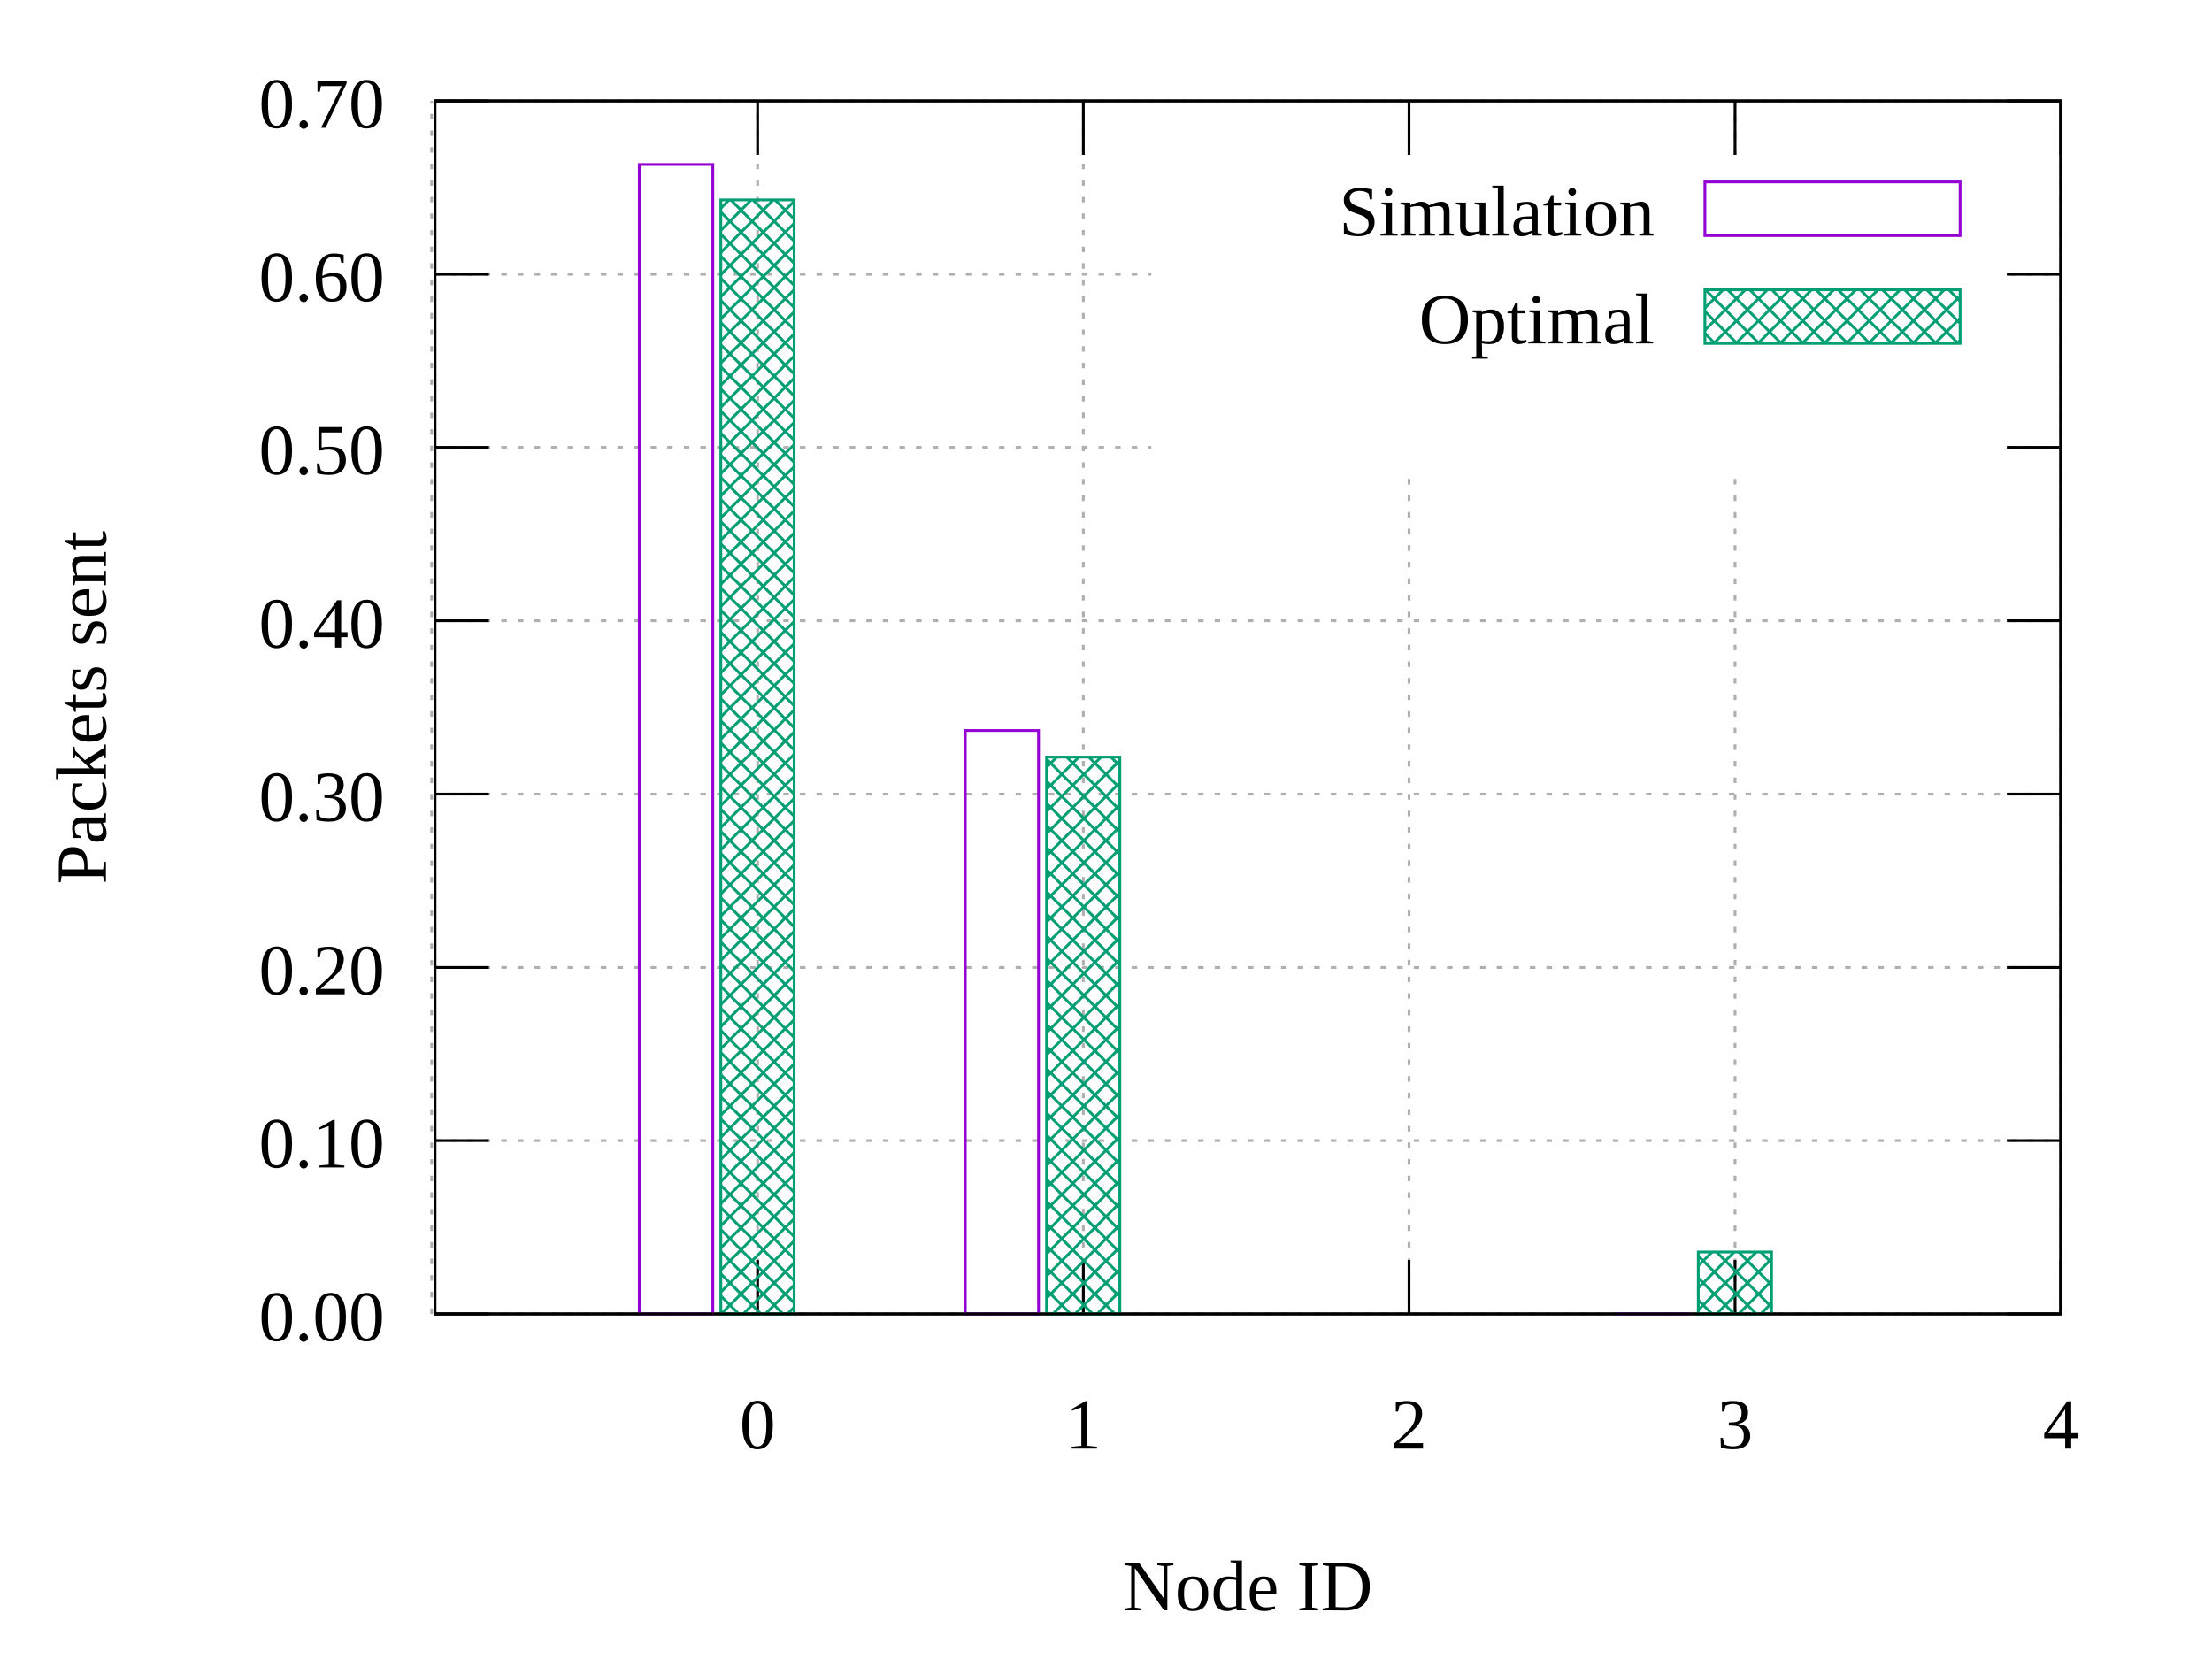
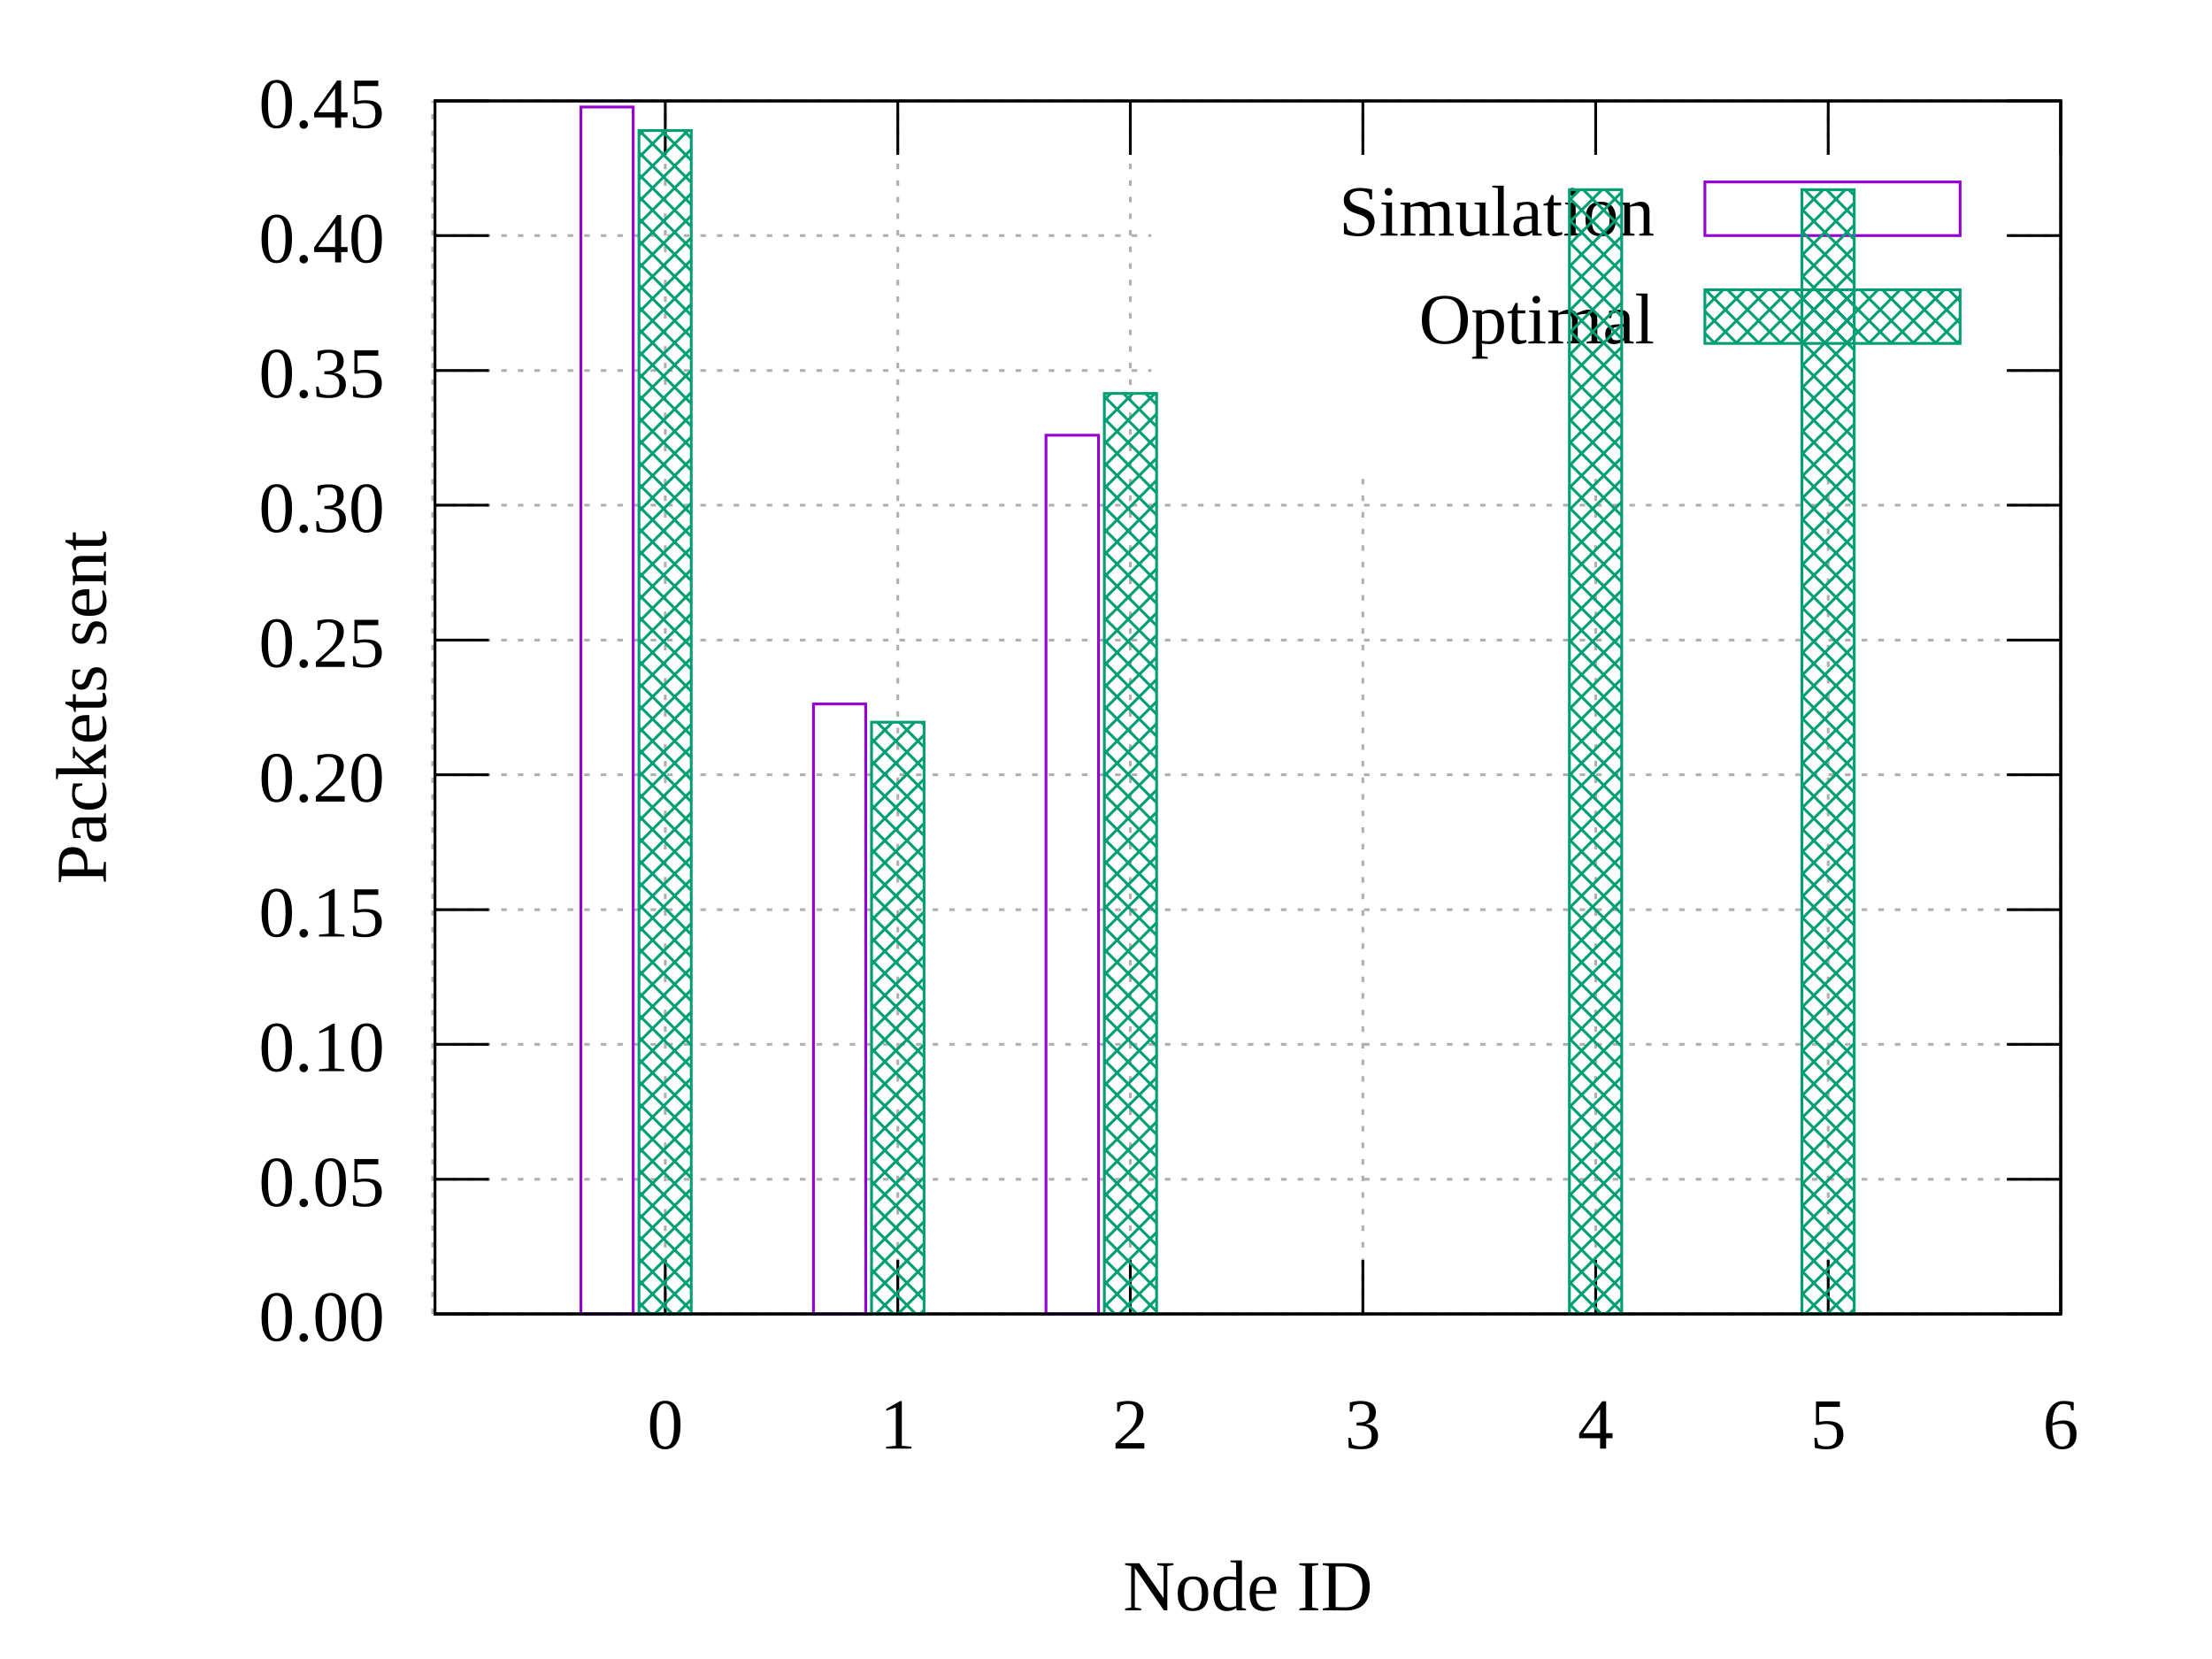
<svg xmlns="http://www.w3.org/2000/svg" xmlns:xlink="http://www.w3.org/1999/xlink" width="800" height="600" viewBox="0 0 800 600">
  <g id="gnuplot_canvas">
    <rect x="0" y="0" width="800" height="600" fill="none" />
    <defs>
      <circle id="gpDot" r="0.5" stroke-width="0.5" />
      <path id="gpPt0" stroke-width="0.103" stroke="currentColor" d="M-1,0 h2 M0,-1 v2" />
      <path id="gpPt1" stroke-width="0.103" stroke="currentColor" d="M-1,-1 L1,1 M1,-1 L-1,1" />
      <path id="gpPt2" stroke-width="0.103" stroke="currentColor" d="M-1,0 L1,0 M0,-1 L0,1 M-1,-1 L1,1 M-1,1 L1,-1" />
      <rect id="gpPt3" stroke-width="0.103" stroke="currentColor" x="-1" y="-1" width="2" height="2" />
      <rect id="gpPt4" stroke-width="0.103" stroke="currentColor" fill="currentColor" x="-1" y="-1" width="2" height="2" />
      <circle id="gpPt5" stroke-width="0.103" stroke="currentColor" cx="0" cy="0" r="1" />
      <use xlink:href="#gpPt5" id="gpPt6" fill="currentColor" stroke="none" />
      <path id="gpPt7" stroke-width="0.103" stroke="currentColor" d="M0,-1.33 L-1.33,0.67 L1.33,0.67 z" />
      <use xlink:href="#gpPt7" id="gpPt8" fill="currentColor" stroke="none" />
      <use xlink:href="#gpPt7" id="gpPt9" stroke="currentColor" transform="rotate(180)" />
      <use xlink:href="#gpPt9" id="gpPt10" fill="currentColor" stroke="none" />
      <use xlink:href="#gpPt3" id="gpPt11" stroke="currentColor" transform="rotate(45)" />
      <use xlink:href="#gpPt11" id="gpPt12" fill="currentColor" stroke="none" />
      <path id="gpPt13" stroke-width="0.103" stroke="currentColor" d="M0,1.330 L1.265,0.411 L0.782,-1.067 L-0.782,-1.076 L-1.265,0.411 z" />
      <use xlink:href="#gpPt13" id="gpPt14" fill="currentColor" stroke="none" />
      <filter id="textbox" filterUnits="objectBoundingBox" x="0" y="0" height="1" width="1">
        <feFlood flood-color="white" flood-opacity="1" result="bgnd" />
        <feComposite in="SourceGraphic" in2="bgnd" operator="atop" />
      </filter>
      <filter id="greybox" filterUnits="objectBoundingBox" x="0" y="0" height="1" width="1">
        <feFlood flood-color="lightgrey" flood-opacity="1" result="grey" />
        <feComposite in="SourceGraphic" in2="grey" operator="atop" />
      </filter>
    </defs>
    <g fill="none" color="white" stroke="currentColor" stroke-width="1.00" stroke-linecap="butt" stroke-linejoin="miter">
</g>
    <g fill="none" color="black" stroke="currentColor" stroke-width="1.00" stroke-linecap="butt" stroke-linejoin="miter">
</g>
    <g fill="none" color="gray" stroke="currentColor" stroke-width="1.00" stroke-linecap="butt" stroke-linejoin="miter">
      <path stroke="rgb(175, 175, 175)" stroke-dasharray="2,4" class="gridline" d="M157.3,475.2 L745.3,475.2  " />
    </g>
    <g fill="none" color="black" stroke="currentColor" stroke-width="1.00" stroke-linecap="butt" stroke-linejoin="miter">
      <path stroke="black" d="M157.3,475.2 L176.8,475.2 M745.3,475.2 L725.8,475.2  " />
      <g transform="translate(139.1,484.9)" stroke="none" fill="black" font-family="Times New Roman" font-size="26.00" text-anchor="end">
        <text>
          <tspan font-family="Times New Roman">0.00</tspan>
        </text>
      </g>
    </g>
    <g fill="none" color="black" stroke="currentColor" stroke-width="1.00" stroke-linecap="butt" stroke-linejoin="miter">
</g>
    <g fill="none" color="gray" stroke="currentColor" stroke-width="1.00" stroke-linecap="butt" stroke-linejoin="miter">
-       <path stroke="rgb(175, 175, 175)" stroke-dasharray="2,4" class="gridline" d="M157.3,412.5 L745.3,412.5  " />
-     </g>
-     <g fill="none" color="black" stroke="currentColor" stroke-width="1.00" stroke-linecap="butt" stroke-linejoin="miter">
-       <path stroke="black" d="M157.3,412.5 L176.8,412.5 M745.3,412.5 L725.8,412.5  " />
-       <g transform="translate(139.1,422.2)" stroke="none" fill="black" font-family="Times New Roman" font-size="26.00" text-anchor="end">
+       <path stroke="rgb(175, 175, 175)" stroke-dasharray="2,4" class="gridline" d="M157.3,426.5 L745.3,426.5  " />
+     </g>
+     <g fill="none" color="black" stroke="currentColor" stroke-width="1.00" stroke-linecap="butt" stroke-linejoin="miter">
+       <path stroke="black" d="M157.3,426.5 L176.8,426.5 M745.3,426.5 L725.8,426.5  " />
+       <g transform="translate(139.1,436.2)" stroke="none" fill="black" font-family="Times New Roman" font-size="26.00" text-anchor="end">
+         <text>
+           <tspan font-family="Times New Roman">0.05</tspan>
+         </text>
+       </g>
+     </g>
+     <g fill="none" color="black" stroke="currentColor" stroke-width="1.00" stroke-linecap="butt" stroke-linejoin="miter">
+ </g>
+     <g fill="none" color="gray" stroke="currentColor" stroke-width="1.00" stroke-linecap="butt" stroke-linejoin="miter">
+       <path stroke="rgb(175, 175, 175)" stroke-dasharray="2,4" class="gridline" d="M157.3,377.7 L745.3,377.7  " />
+     </g>
+     <g fill="none" color="black" stroke="currentColor" stroke-width="1.00" stroke-linecap="butt" stroke-linejoin="miter">
+       <path stroke="black" d="M157.3,377.7 L176.8,377.7 M745.3,377.7 L725.8,377.7  " />
+       <g transform="translate(139.1,387.4)" stroke="none" fill="black" font-family="Times New Roman" font-size="26.00" text-anchor="end">
        <text>
          <tspan font-family="Times New Roman">0.10</tspan>
        </text>
      </g>
    </g>
    <g fill="none" color="black" stroke="currentColor" stroke-width="1.00" stroke-linecap="butt" stroke-linejoin="miter">
</g>
    <g fill="none" color="gray" stroke="currentColor" stroke-width="1.00" stroke-linecap="butt" stroke-linejoin="miter">
-       <path stroke="rgb(175, 175, 175)" stroke-dasharray="2,4" class="gridline" d="M157.3,349.9 L745.3,349.9  " />
-     </g>
-     <g fill="none" color="black" stroke="currentColor" stroke-width="1.00" stroke-linecap="butt" stroke-linejoin="miter">
-       <path stroke="black" d="M157.3,349.9 L176.8,349.9 M745.3,349.9 L725.8,349.9  " />
-       <g transform="translate(139.1,359.6)" stroke="none" fill="black" font-family="Times New Roman" font-size="26.00" text-anchor="end">
+       <path stroke="rgb(175, 175, 175)" stroke-dasharray="2,4" class="gridline" d="M157.3,329.0 L745.3,329.0  " />
+     </g>
+     <g fill="none" color="black" stroke="currentColor" stroke-width="1.00" stroke-linecap="butt" stroke-linejoin="miter">
+       <path stroke="black" d="M157.3,329.0 L176.8,329.0 M745.3,329.0 L725.8,329.0  " />
+       <g transform="translate(139.1,338.7)" stroke="none" fill="black" font-family="Times New Roman" font-size="26.00" text-anchor="end">
+         <text>
+           <tspan font-family="Times New Roman">0.15</tspan>
+         </text>
+       </g>
+     </g>
+     <g fill="none" color="black" stroke="currentColor" stroke-width="1.00" stroke-linecap="butt" stroke-linejoin="miter">
+ </g>
+     <g fill="none" color="gray" stroke="currentColor" stroke-width="1.00" stroke-linecap="butt" stroke-linejoin="miter">
+       <path stroke="rgb(175, 175, 175)" stroke-dasharray="2,4" class="gridline" d="M157.3,280.2 L745.3,280.2  " />
+     </g>
+     <g fill="none" color="black" stroke="currentColor" stroke-width="1.00" stroke-linecap="butt" stroke-linejoin="miter">
+       <path stroke="black" d="M157.3,280.2 L176.8,280.2 M745.3,280.2 L725.8,280.2  " />
+       <g transform="translate(139.1,289.9)" stroke="none" fill="black" font-family="Times New Roman" font-size="26.00" text-anchor="end">
        <text>
          <tspan font-family="Times New Roman">0.20</tspan>
        </text>
      </g>
    </g>
    <g fill="none" color="black" stroke="currentColor" stroke-width="1.00" stroke-linecap="butt" stroke-linejoin="miter">
</g>
    <g fill="none" color="gray" stroke="currentColor" stroke-width="1.00" stroke-linecap="butt" stroke-linejoin="miter">
-       <path stroke="rgb(175, 175, 175)" stroke-dasharray="2,4" class="gridline" d="M157.3,287.2 L745.3,287.2  " />
-     </g>
-     <g fill="none" color="black" stroke="currentColor" stroke-width="1.00" stroke-linecap="butt" stroke-linejoin="miter">
-       <path stroke="black" d="M157.3,287.2 L176.8,287.2 M745.3,287.2 L725.8,287.2  " />
-       <g transform="translate(139.1,296.9)" stroke="none" fill="black" font-family="Times New Roman" font-size="26.00" text-anchor="end">
+       <path stroke="rgb(175, 175, 175)" stroke-dasharray="2,4" class="gridline" d="M157.3,231.5 L745.3,231.5  " />
+     </g>
+     <g fill="none" color="black" stroke="currentColor" stroke-width="1.00" stroke-linecap="butt" stroke-linejoin="miter">
+       <path stroke="black" d="M157.3,231.5 L176.8,231.5 M745.3,231.5 L725.8,231.5  " />
+       <g transform="translate(139.1,241.2)" stroke="none" fill="black" font-family="Times New Roman" font-size="26.00" text-anchor="end">
+         <text>
+           <tspan font-family="Times New Roman">0.25</tspan>
+         </text>
+       </g>
+     </g>
+     <g fill="none" color="black" stroke="currentColor" stroke-width="1.00" stroke-linecap="butt" stroke-linejoin="miter">
+ </g>
+     <g fill="none" color="gray" stroke="currentColor" stroke-width="1.00" stroke-linecap="butt" stroke-linejoin="miter">
+       <path stroke="rgb(175, 175, 175)" stroke-dasharray="2,4" class="gridline" d="M157.3,182.7 L745.3,182.7  " />
+     </g>
+     <g fill="none" color="black" stroke="currentColor" stroke-width="1.00" stroke-linecap="butt" stroke-linejoin="miter">
+       <path stroke="black" d="M157.3,182.7 L176.8,182.7 M745.3,182.7 L725.8,182.7  " />
+       <g transform="translate(139.1,192.4)" stroke="none" fill="black" font-family="Times New Roman" font-size="26.00" text-anchor="end">
        <text>
          <tspan font-family="Times New Roman">0.30</tspan>
        </text>
      </g>
    </g>
    <g fill="none" color="black" stroke="currentColor" stroke-width="1.00" stroke-linecap="butt" stroke-linejoin="miter">
</g>
    <g fill="none" color="gray" stroke="currentColor" stroke-width="1.00" stroke-linecap="butt" stroke-linejoin="miter">
-       <path stroke="rgb(175, 175, 175)" stroke-dasharray="2,4" class="gridline" d="M157.3,224.5 L745.3,224.5  " />
-     </g>
-     <g fill="none" color="black" stroke="currentColor" stroke-width="1.00" stroke-linecap="butt" stroke-linejoin="miter">
-       <path stroke="black" d="M157.3,224.5 L176.8,224.5 M745.3,224.5 L725.8,224.5  " />
-       <g transform="translate(139.1,234.2)" stroke="none" fill="black" font-family="Times New Roman" font-size="26.00" text-anchor="end">
+       <path stroke="rgb(175, 175, 175)" stroke-dasharray="2,4" class="gridline" d="M157.3,134.0 L416.4,134.0 M727.1,134.0 L745.3,134.0  " />
+     </g>
+     <g fill="none" color="black" stroke="currentColor" stroke-width="1.00" stroke-linecap="butt" stroke-linejoin="miter">
+       <path stroke="black" d="M157.3,134.0 L176.8,134.0 M745.3,134.0 L725.8,134.0  " />
+       <g transform="translate(139.1,143.7)" stroke="none" fill="black" font-family="Times New Roman" font-size="26.00" text-anchor="end">
+         <text>
+           <tspan font-family="Times New Roman">0.35</tspan>
+         </text>
+       </g>
+     </g>
+     <g fill="none" color="black" stroke="currentColor" stroke-width="1.00" stroke-linecap="butt" stroke-linejoin="miter">
+ </g>
+     <g fill="none" color="gray" stroke="currentColor" stroke-width="1.00" stroke-linecap="butt" stroke-linejoin="miter">
+       <path stroke="rgb(175, 175, 175)" stroke-dasharray="2,4" class="gridline" d="M157.3,85.2 L416.4,85.2 M727.1,85.2 L745.3,85.2  " />
+     </g>
+     <g fill="none" color="black" stroke="currentColor" stroke-width="1.00" stroke-linecap="butt" stroke-linejoin="miter">
+       <path stroke="black" d="M157.3,85.2 L176.8,85.2 M745.3,85.2 L725.8,85.2  " />
+       <g transform="translate(139.1,94.9)" stroke="none" fill="black" font-family="Times New Roman" font-size="26.00" text-anchor="end">
        <text>
          <tspan font-family="Times New Roman">0.40</tspan>
-         </text>
-       </g>
-     </g>
-     <g fill="none" color="black" stroke="currentColor" stroke-width="1.00" stroke-linecap="butt" stroke-linejoin="miter">
- </g>
-     <g fill="none" color="gray" stroke="currentColor" stroke-width="1.00" stroke-linecap="butt" stroke-linejoin="miter">
-       <path stroke="rgb(175, 175, 175)" stroke-dasharray="2,4" class="gridline" d="M157.3,161.8 L416.4,161.8 M727.1,161.8 L745.3,161.8  " />
-     </g>
-     <g fill="none" color="black" stroke="currentColor" stroke-width="1.00" stroke-linecap="butt" stroke-linejoin="miter">
-       <path stroke="black" d="M157.3,161.8 L176.8,161.8 M745.3,161.8 L725.8,161.8  " />
-       <g transform="translate(139.1,171.5)" stroke="none" fill="black" font-family="Times New Roman" font-size="26.00" text-anchor="end">
-         <text>
-           <tspan font-family="Times New Roman">0.50</tspan>
-         </text>
-       </g>
-     </g>
-     <g fill="none" color="black" stroke="currentColor" stroke-width="1.00" stroke-linecap="butt" stroke-linejoin="miter">
- </g>
-     <g fill="none" color="gray" stroke="currentColor" stroke-width="1.00" stroke-linecap="butt" stroke-linejoin="miter">
-       <path stroke="rgb(175, 175, 175)" stroke-dasharray="2,4" class="gridline" d="M157.3,99.2 L416.4,99.2 M727.1,99.2 L745.3,99.2  " />
-     </g>
-     <g fill="none" color="black" stroke="currentColor" stroke-width="1.00" stroke-linecap="butt" stroke-linejoin="miter">
-       <path stroke="black" d="M157.3,99.2 L176.8,99.2 M745.3,99.2 L725.8,99.2  " />
-       <g transform="translate(139.1,108.9)" stroke="none" fill="black" font-family="Times New Roman" font-size="26.00" text-anchor="end">
-         <text>
-           <tspan font-family="Times New Roman">0.60</tspan>
        </text>
      </g>
    </g>
    <g fill="none" color="black" stroke="currentColor" stroke-width="1.00" stroke-linecap="butt" stroke-linejoin="miter">
</g>
    <g fill="none" color="gray" stroke="currentColor" stroke-width="1.00" stroke-linecap="butt" stroke-linejoin="miter">
      <path stroke="rgb(175, 175, 175)" stroke-dasharray="2,4" class="gridline" d="M157.3,36.5 L745.3,36.5  " />
    </g>
    <g fill="none" color="black" stroke="currentColor" stroke-width="1.00" stroke-linecap="butt" stroke-linejoin="miter">
      <path stroke="black" d="M157.3,36.5 L176.8,36.5 M745.3,36.5 L725.8,36.5  " />
      <g transform="translate(139.1,46.2)" stroke="none" fill="black" font-family="Times New Roman" font-size="26.00" text-anchor="end">
        <text>
-           <tspan font-family="Times New Roman">0.70</tspan>
-         </text>
-       </g>
-     </g>
-     <g fill="none" color="black" stroke="currentColor" stroke-width="1.00" stroke-linecap="butt" stroke-linejoin="miter">
- </g>
-     <g fill="none" color="gray" stroke="currentColor" stroke-width="1.00" stroke-linecap="butt" stroke-linejoin="miter">
-       <path stroke="rgb(175, 175, 175)" stroke-dasharray="2,4" class="gridline" d="M156.1,475.2 L156.1,36.5  " />
-     </g>
-     <g fill="none" color="black" stroke="currentColor" stroke-width="1.00" stroke-linecap="butt" stroke-linejoin="miter">
- </g>
-     <g fill="none" color="gray" stroke="currentColor" stroke-width="1.00" stroke-linecap="butt" stroke-linejoin="miter">
-       <path stroke="rgb(175, 175, 175)" stroke-dasharray="2,4" class="gridline" d="M274.0,475.2 L274.0,36.5  " />
-     </g>
-     <g fill="none" color="black" stroke="currentColor" stroke-width="1.00" stroke-linecap="butt" stroke-linejoin="miter">
-       <path stroke="black" d="M274.0,475.2 L274.0,455.7 M274.0,36.5 L274.0,56.0  " />
-       <g transform="translate(274.0,523.9)" stroke="none" fill="black" font-family="Times New Roman" font-size="26.00" text-anchor="middle">
+           <tspan font-family="Times New Roman">0.45</tspan>
+         </text>
+       </g>
+     </g>
+     <g fill="none" color="black" stroke="currentColor" stroke-width="1.00" stroke-linecap="butt" stroke-linejoin="miter">
+ </g>
+     <g fill="none" color="gray" stroke="currentColor" stroke-width="1.00" stroke-linecap="butt" stroke-linejoin="miter">
+       <path stroke="rgb(175, 175, 175)" stroke-dasharray="2,4" class="gridline" d="M156.5,475.2 L156.5,36.5  " />
+     </g>
+     <g fill="none" color="black" stroke="currentColor" stroke-width="1.00" stroke-linecap="butt" stroke-linejoin="miter">
+ </g>
+     <g fill="none" color="gray" stroke="currentColor" stroke-width="1.00" stroke-linecap="butt" stroke-linejoin="miter">
+       <path stroke="rgb(175, 175, 175)" stroke-dasharray="2,4" class="gridline" d="M240.6,475.2 L240.6,36.5  " />
+     </g>
+     <g fill="none" color="black" stroke="currentColor" stroke-width="1.00" stroke-linecap="butt" stroke-linejoin="miter">
+       <path stroke="black" d="M240.6,475.2 L240.6,455.7 M240.6,36.5 L240.6,56.0  " />
+       <g transform="translate(240.6,523.9)" stroke="none" fill="black" font-family="Times New Roman" font-size="26.00" text-anchor="middle">
        <text>
          <tspan font-family="Times New Roman"> 0</tspan>
        </text>
      </g>
    </g>
    <g fill="none" color="black" stroke="currentColor" stroke-width="1.00" stroke-linecap="butt" stroke-linejoin="miter">
</g>
    <g fill="none" color="gray" stroke="currentColor" stroke-width="1.00" stroke-linecap="butt" stroke-linejoin="miter">
-       <path stroke="rgb(175, 175, 175)" stroke-dasharray="2,4" class="gridline" d="M391.8,475.2 L391.8,36.5  " />
-     </g>
-     <g fill="none" color="black" stroke="currentColor" stroke-width="1.00" stroke-linecap="butt" stroke-linejoin="miter">
-       <path stroke="black" d="M391.8,475.2 L391.8,455.7 M391.8,36.5 L391.8,56.0  " />
-       <g transform="translate(391.8,523.9)" stroke="none" fill="black" font-family="Times New Roman" font-size="26.00" text-anchor="middle">
+       <path stroke="rgb(175, 175, 175)" stroke-dasharray="2,4" class="gridline" d="M324.7,475.2 L324.7,36.5  " />
+     </g>
+     <g fill="none" color="black" stroke="currentColor" stroke-width="1.00" stroke-linecap="butt" stroke-linejoin="miter">
+       <path stroke="black" d="M324.7,475.2 L324.7,455.7 M324.7,36.5 L324.7,56.0  " />
+       <g transform="translate(324.7,523.9)" stroke="none" fill="black" font-family="Times New Roman" font-size="26.00" text-anchor="middle">
        <text>
          <tspan font-family="Times New Roman"> 1</tspan>
        </text>
      </g>
    </g>
    <g fill="none" color="black" stroke="currentColor" stroke-width="1.00" stroke-linecap="butt" stroke-linejoin="miter">
</g>
    <g fill="none" color="gray" stroke="currentColor" stroke-width="1.00" stroke-linecap="butt" stroke-linejoin="miter">
-       <path stroke="rgb(175, 175, 175)" stroke-dasharray="2,4" class="gridline" d="M509.6,475.2 L509.6,173.0 M509.6,56.0 L509.6,36.5  " />
-     </g>
-     <g fill="none" color="black" stroke="currentColor" stroke-width="1.00" stroke-linecap="butt" stroke-linejoin="miter">
-       <path stroke="black" d="M509.6,475.2 L509.6,455.7 M509.6,36.5 L509.6,56.0  " />
-       <g transform="translate(509.6,523.9)" stroke="none" fill="black" font-family="Times New Roman" font-size="26.00" text-anchor="middle">
+       <path stroke="rgb(175, 175, 175)" stroke-dasharray="2,4" class="gridline" d="M408.8,475.2 L408.8,36.5  " />
+     </g>
+     <g fill="none" color="black" stroke="currentColor" stroke-width="1.00" stroke-linecap="butt" stroke-linejoin="miter">
+       <path stroke="black" d="M408.8,475.2 L408.8,455.7 M408.8,36.5 L408.8,56.0  " />
+       <g transform="translate(408.8,523.9)" stroke="none" fill="black" font-family="Times New Roman" font-size="26.00" text-anchor="middle">
        <text>
          <tspan font-family="Times New Roman"> 2</tspan>
        </text>
      </g>
    </g>
    <g fill="none" color="black" stroke="currentColor" stroke-width="1.00" stroke-linecap="butt" stroke-linejoin="miter">
</g>
    <g fill="none" color="gray" stroke="currentColor" stroke-width="1.00" stroke-linecap="butt" stroke-linejoin="miter">
-       <path stroke="rgb(175, 175, 175)" stroke-dasharray="2,4" class="gridline" d="M627.5,475.2 L627.5,173.0 M627.5,56.0 L627.5,36.5  " />
-     </g>
-     <g fill="none" color="black" stroke="currentColor" stroke-width="1.00" stroke-linecap="butt" stroke-linejoin="miter">
-       <path stroke="black" d="M627.5,475.2 L627.5,455.7 M627.5,36.5 L627.5,56.0  " />
-       <g transform="translate(627.5,523.9)" stroke="none" fill="black" font-family="Times New Roman" font-size="26.00" text-anchor="middle">
+       <path stroke="rgb(175, 175, 175)" stroke-dasharray="2,4" class="gridline" d="M492.9,475.2 L492.9,173.0 M492.9,56.0 L492.9,36.5  " />
+     </g>
+     <g fill="none" color="black" stroke="currentColor" stroke-width="1.00" stroke-linecap="butt" stroke-linejoin="miter">
+       <path stroke="black" d="M492.9,475.2 L492.9,455.7 M492.9,36.5 L492.9,56.0  " />
+       <g transform="translate(492.9,523.9)" stroke="none" fill="black" font-family="Times New Roman" font-size="26.00" text-anchor="middle">
        <text>
          <tspan font-family="Times New Roman"> 3</tspan>
+         </text>
+       </g>
+     </g>
+     <g fill="none" color="black" stroke="currentColor" stroke-width="1.00" stroke-linecap="butt" stroke-linejoin="miter">
+ </g>
+     <g fill="none" color="gray" stroke="currentColor" stroke-width="1.00" stroke-linecap="butt" stroke-linejoin="miter">
+       <path stroke="rgb(175, 175, 175)" stroke-dasharray="2,4" class="gridline" d="M577.1,475.2 L577.1,173.0 M577.1,56.0 L577.1,36.5  " />
+     </g>
+     <g fill="none" color="black" stroke="currentColor" stroke-width="1.00" stroke-linecap="butt" stroke-linejoin="miter">
+       <path stroke="black" d="M577.1,475.2 L577.1,455.7 M577.1,36.5 L577.1,56.0  " />
+       <g transform="translate(577.1,523.9)" stroke="none" fill="black" font-family="Times New Roman" font-size="26.00" text-anchor="middle">
+         <text>
+           <tspan font-family="Times New Roman"> 4</tspan>
+         </text>
+       </g>
+     </g>
+     <g fill="none" color="black" stroke="currentColor" stroke-width="1.00" stroke-linecap="butt" stroke-linejoin="miter">
+ </g>
+     <g fill="none" color="gray" stroke="currentColor" stroke-width="1.00" stroke-linecap="butt" stroke-linejoin="miter">
+       <path stroke="rgb(175, 175, 175)" stroke-dasharray="2,4" class="gridline" d="M661.2,475.2 L661.2,173.0 M661.2,56.0 L661.2,36.5  " />
+     </g>
+     <g fill="none" color="black" stroke="currentColor" stroke-width="1.00" stroke-linecap="butt" stroke-linejoin="miter">
+       <path stroke="black" d="M661.2,475.2 L661.2,455.7 M661.2,36.5 L661.2,56.0  " />
+       <g transform="translate(661.2,523.9)" stroke="none" fill="black" font-family="Times New Roman" font-size="26.00" text-anchor="middle">
+         <text>
+           <tspan font-family="Times New Roman"> 5</tspan>
        </text>
      </g>
    </g>
    <g fill="none" color="black" stroke="currentColor" stroke-width="1.00" stroke-linecap="butt" stroke-linejoin="miter">
</g>
    <g fill="none" color="gray" stroke="currentColor" stroke-width="1.00" stroke-linecap="butt" stroke-linejoin="miter">
      <path stroke="rgb(175, 175, 175)" stroke-dasharray="2,4" class="gridline" d="M745.3,475.2 L745.3,36.5  " />
    </g>
    <g fill="none" color="black" stroke="currentColor" stroke-width="1.00" stroke-linecap="butt" stroke-linejoin="miter">
      <path stroke="black" d="M745.3,475.2 L745.3,455.7 M745.3,36.5 L745.3,56.0  " />
      <g transform="translate(745.3,523.9)" stroke="none" fill="black" font-family="Times New Roman" font-size="26.00" text-anchor="middle">
        <text>
-           <tspan font-family="Times New Roman"> 4</tspan>
+           <tspan font-family="Times New Roman"> 6</tspan>
        </text>
      </g>
    </g>
    <g fill="none" color="black" stroke="currentColor" stroke-width="1.00" stroke-linecap="butt" stroke-linejoin="miter">
</g>
    <g fill="none" color="black" stroke="currentColor" stroke-width="1.00" stroke-linecap="butt" stroke-linejoin="miter">
      <path stroke="black" d="M157.3,36.5 L157.3,475.2 L745.3,475.2 L745.3,36.5 L157.3,36.5 Z  " />
    </g>
    <g fill="none" color="black" stroke="currentColor" stroke-width="1.00" stroke-linecap="butt" stroke-linejoin="miter">
      <g transform="translate(38.3,255.9) rotate(270)" stroke="none" fill="black" font-family="Times New Roman" font-size="26.00" text-anchor="middle">
        <text>
          <tspan font-family="Times New Roman">Packets sent</tspan>
        </text>
      </g>
    </g>
    <g fill="none" color="black" stroke="currentColor" stroke-width="1.00" stroke-linecap="butt" stroke-linejoin="miter">
      <g transform="translate(451.3,582.4)" stroke="none" fill="black" font-family="Times New Roman" font-size="26.00" text-anchor="middle">
        <text>
          <tspan font-family="Times New Roman">Node ID</tspan>
        </text>
      </g>
    </g>
    <g fill="none" color="black" stroke="currentColor" stroke-width="1.00" stroke-linecap="butt" stroke-linejoin="miter">
</g>
    <g id="gnuplot_plot_1">
      <g fill="none" color="black" stroke="currentColor" stroke-width="1.00" stroke-linecap="butt" stroke-linejoin="miter">
        <g transform="translate(598.4,85.2)" stroke="none" fill="black" font-family="Times New Roman" font-size="26.00" text-anchor="end">
          <text>
            <tspan font-family="Times New Roman">Simulation</tspan>
          </text>
        </g>
      </g>
      <g fill="none" color="black" stroke="currentColor" stroke-width="1.00" stroke-linecap="butt" stroke-linejoin="miter">
        <defs>
          <pattern id="gpPat1" patternUnits="userSpaceOnUse" x="0" y="0" width="8" height="8">
		</pattern>
        </defs>
        <g stroke="none" shape-rendering="crispEdges">
          <polygon fill="url(#gpPat1)" points="616.6,85.2 708.9,85.2 708.9,65.7 616.6,65.7 " />
        </g>
        <path stroke="rgb(148,   0, 211)" d="M616.6,85.2 L708.9,85.2 L708.9,65.8 L616.6,65.8 L616.6,85.2 Z  " />
      </g>
      <g fill="none" color="black" stroke="currentColor" stroke-width="1.00" stroke-linecap="butt" stroke-linejoin="miter">
        <defs>
          <pattern id="gpPat2" patternUnits="userSpaceOnUse" x="0" y="0" width="8" height="8">
		</pattern>
        </defs>
        <g stroke="none" shape-rendering="crispEdges">
-           <polygon fill="url(#gpPat2)" points="231.2,475.2 257.9,475.2 257.9,59.4 231.2,59.4 " />
-         </g>
-         <path stroke="rgb(148,   0, 211)" d="M231.2,475.2 L231.2,59.5 L257.8,59.5 L257.8,475.2 L231.2,475.2 Z  " />
-         <g stroke="none" shape-rendering="crispEdges">
-           <polygon fill="url(#gpPat2)" points="349.1,475.2 375.7,475.2 375.7,264.1 349.1,264.1 " />
-         </g>
-         <path stroke="rgb(148,   0, 211)" d="M349.1,475.2 L349.1,264.2 L375.6,264.2 L375.6,475.2 L349.1,475.2 Z  " />
-         <g stroke="none" shape-rendering="crispEdges">
-           <polygon fill="url(#gpPat2)" points="584.7,475.2 611.4,475.2 611.4,475.1 584.7,475.1 " />
-         </g>
-         <path stroke="rgb(148,   0, 211)" d="M584.7,475.2 L611.3,475.2 L584.7,475.2 Z  " />
+           <polygon fill="url(#gpPat2)" points="210.1,475.2 229.1,475.2 229.1,38.6 210.1,38.6 " />
+         </g>
+         <path stroke="rgb(148,   0, 211)" d="M210.1,475.2 L210.1,38.7 L229.0,38.7 L229.0,475.2 L210.1,475.2 Z  " />
+         <g stroke="none" shape-rendering="crispEdges">
+           <polygon fill="url(#gpPat2)" points="294.2,475.2 313.2,475.2 313.2,254.5 294.2,254.5 " />
+         </g>
+         <path stroke="rgb(148,   0, 211)" d="M294.2,475.2 L294.2,254.6 L313.1,254.6 L313.1,475.2 L294.2,475.2 Z  " />
+         <g stroke="none" shape-rendering="crispEdges">
+           <polygon fill="url(#gpPat2)" points="378.3,475.2 397.4,475.2 397.4,157.3 378.3,157.3 " />
+         </g>
+         <path stroke="rgb(148,   0, 211)" d="M378.3,475.2 L378.3,157.4 L397.3,157.4 L397.3,475.2 L378.3,475.2 Z  " />
      </g>
    </g>
    <g id="gnuplot_plot_2">
      <g fill="none" color="black" stroke="currentColor" stroke-width="1.00" stroke-linecap="butt" stroke-linejoin="miter">
        <g transform="translate(598.4,124.2)" stroke="none" fill="black" font-family="Times New Roman" font-size="26.00" text-anchor="end">
          <text>
            <tspan font-family="Times New Roman">Optimal</tspan>
          </text>
        </g>
      </g>
      <g fill="none" color="black" stroke="currentColor" stroke-width="1.00" stroke-linecap="butt" stroke-linejoin="miter">
        <defs>
          <pattern id="gpPat3" patternUnits="userSpaceOnUse" x="0" y="0" width="8" height="8">
            <path style="fill:none; stroke:rgb(0,158,115)" d="M0,0 L8,8 M0,8 L8,0" />
          </pattern>
        </defs>
        <g stroke="none" shape-rendering="crispEdges">
          <polygon fill="url(#gpPat3)" points="616.6,124.2 708.9,124.2 708.9,104.7 616.6,104.7 " />
        </g>
        <path stroke="rgb(  0, 158, 115)" d="M616.6,124.2 L708.9,124.2 L708.9,104.8 L616.6,104.8 L616.6,124.2 Z  " />
      </g>
      <g fill="none" color="black" stroke="currentColor" stroke-width="1.00" stroke-linecap="butt" stroke-linejoin="miter">
        <defs>
          <pattern id="gpPat4" patternUnits="userSpaceOnUse" x="0" y="0" width="8" height="8">
            <path style="fill:none; stroke:rgb(0,158,115)" d="M0,0 L8,8 M0,8 L8,0" />
          </pattern>
        </defs>
        <g stroke="none" shape-rendering="crispEdges">
-           <polygon fill="url(#gpPat4)" points="260.7,475.2 287.3,475.2 287.3,72.2 260.7,72.2 " />
-         </g>
-         <path stroke="rgb(  0, 158, 115)" d="M260.7,475.2 L260.7,72.3 L287.2,72.3 L287.2,475.2 L260.7,475.2 Z  " />
-         <g stroke="none" shape-rendering="crispEdges">
-           <polygon fill="url(#gpPat4)" points="378.5,475.2 405.1,475.2 405.1,273.7 378.5,273.7 " />
-         </g>
-         <path stroke="rgb(  0, 158, 115)" d="M378.5,475.2 L378.5,273.8 L405.0,273.8 L405.0,475.2 L378.5,475.2 Z  " />
-         <g stroke="none" shape-rendering="crispEdges">
-           <polygon fill="url(#gpPat4)" points="614.2,475.2 640.8,475.2 640.8,452.7 614.2,452.7 " />
-         </g>
-         <path stroke="rgb(  0, 158, 115)" d="M614.2,475.2 L614.2,452.8 L640.7,452.8 L640.7,475.2 L614.2,475.2 Z  " />
+           <polygon fill="url(#gpPat4)" points="231.1,475.2 250.1,475.2 250.1,47.1 231.1,47.1 " />
+         </g>
+         <path stroke="rgb(  0, 158, 115)" d="M231.1,475.2 L231.1,47.2 L250.0,47.2 L250.0,475.2 L231.1,475.2 Z  " />
+         <g stroke="none" shape-rendering="crispEdges">
+           <polygon fill="url(#gpPat4)" points="315.2,475.2 334.3,475.2 334.3,261.1 315.2,261.1 " />
+         </g>
+         <path stroke="rgb(  0, 158, 115)" d="M315.2,475.2 L315.2,261.2 L334.2,261.2 L334.2,475.2 L315.2,475.2 Z  " />
+         <g stroke="none" shape-rendering="crispEdges">
+           <polygon fill="url(#gpPat4)" points="399.4,475.2 418.4,475.2 418.4,142.2 399.4,142.2 " />
+         </g>
+         <path stroke="rgb(  0, 158, 115)" d="M399.4,475.2 L399.4,142.3 L418.3,142.3 L418.3,475.2 L399.4,475.2 Z  " />
+         <g stroke="none" shape-rendering="crispEdges">
+           <polygon fill="url(#gpPat4)" points="567.6,475.2 586.6,475.2 586.6,68.5 567.6,68.5 " />
+         </g>
+         <path stroke="rgb(  0, 158, 115)" d="M567.6,475.2 L567.6,68.6 L586.5,68.6 L586.5,475.2 L567.6,475.2 Z  " />
+         <g stroke="none" shape-rendering="crispEdges">
+           <polygon fill="url(#gpPat4)" points="651.7,475.2 670.7,475.2 670.7,68.5 651.7,68.5 " />
+         </g>
+         <path stroke="rgb(  0, 158, 115)" d="M651.7,475.2 L651.7,68.6 L670.6,68.6 L670.6,475.2 L651.7,475.2 Z  " />
      </g>
    </g>
    <g id="gnuplot_plot_3">
      <g fill="none" color="black" stroke="currentColor" stroke-width="1.00" stroke-linecap="butt" stroke-linejoin="miter">
</g>
    </g>
    <g fill="none" color="white" stroke="rgb( 86, 180, 233)" stroke-width="2.00" stroke-linecap="butt" stroke-linejoin="miter">
</g>
    <g fill="none" color="black" stroke="currentColor" stroke-width="2.00" stroke-linecap="butt" stroke-linejoin="miter">
</g>
    <g fill="none" color="black" stroke="black" stroke-width="1.00" stroke-linecap="butt" stroke-linejoin="miter">
</g>
    <g fill="none" color="black" stroke="currentColor" stroke-width="1.00" stroke-linecap="butt" stroke-linejoin="miter">
      <path stroke="black" d="M157.3,36.5 L157.3,475.2 L745.3,475.2 L745.3,36.5 L157.3,36.5 Z  " />
    </g>
    <g fill="none" color="black" stroke="currentColor" stroke-width="1.00" stroke-linecap="butt" stroke-linejoin="miter">
</g>
  </g>
</svg>
